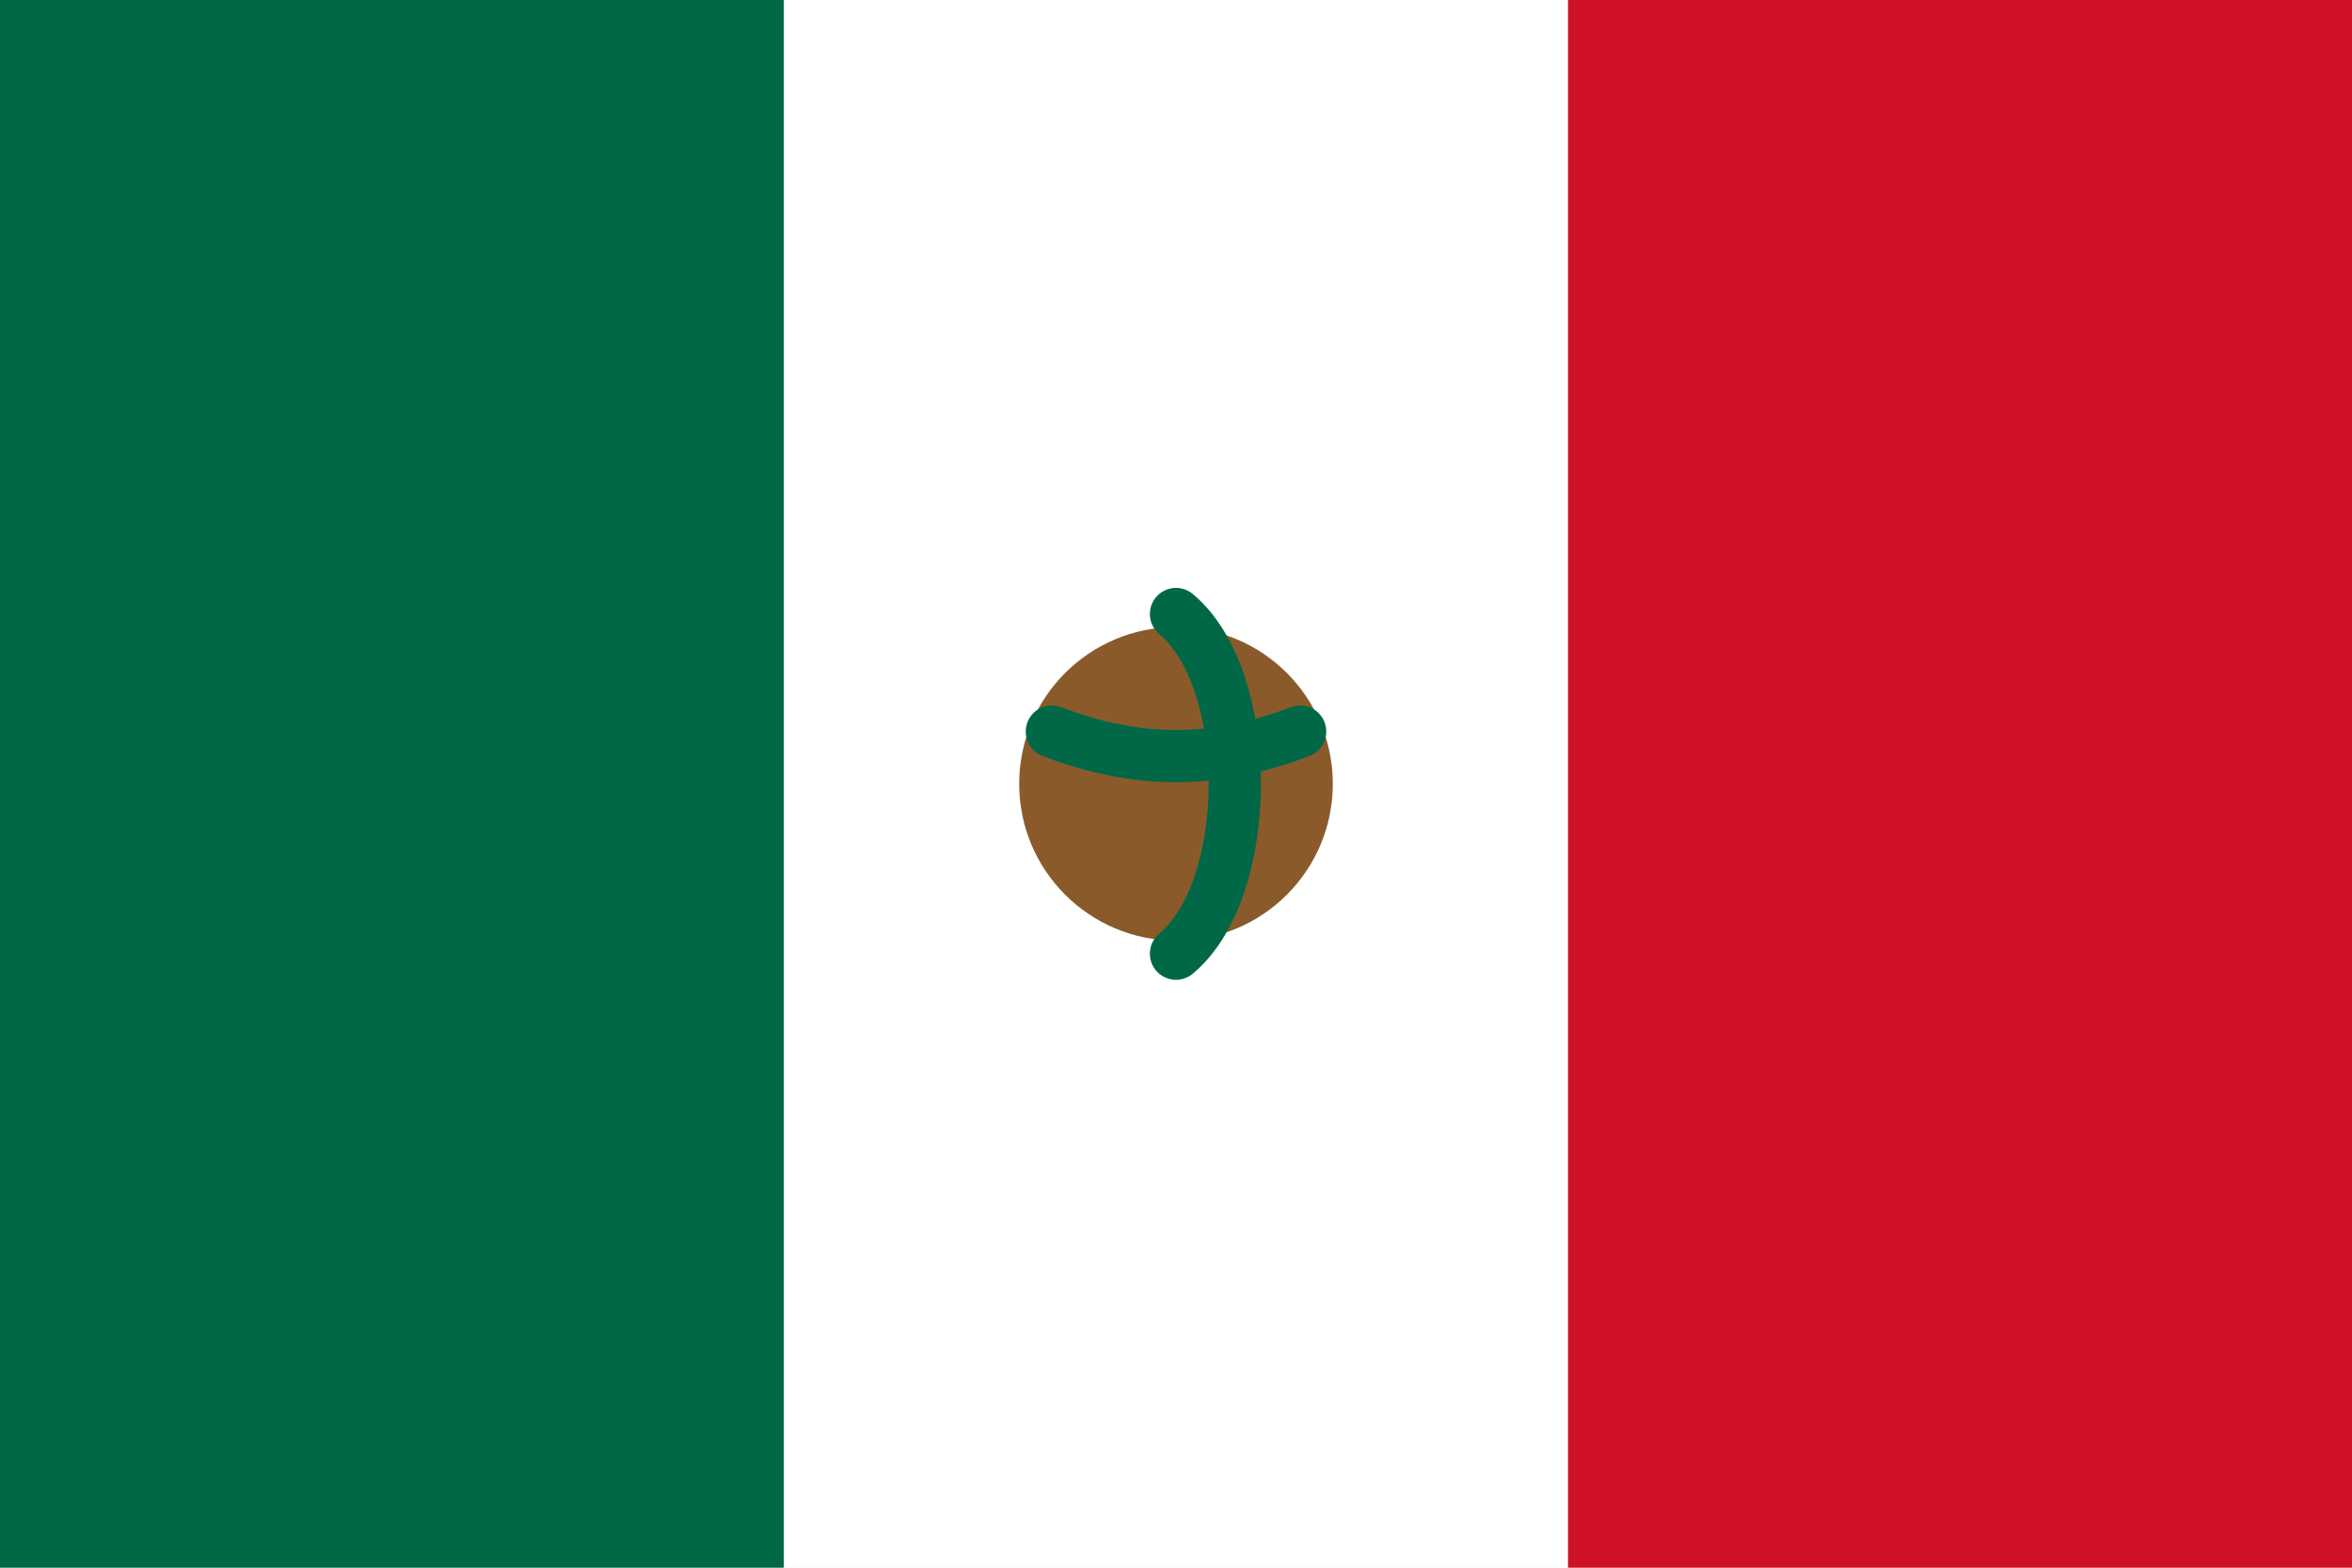
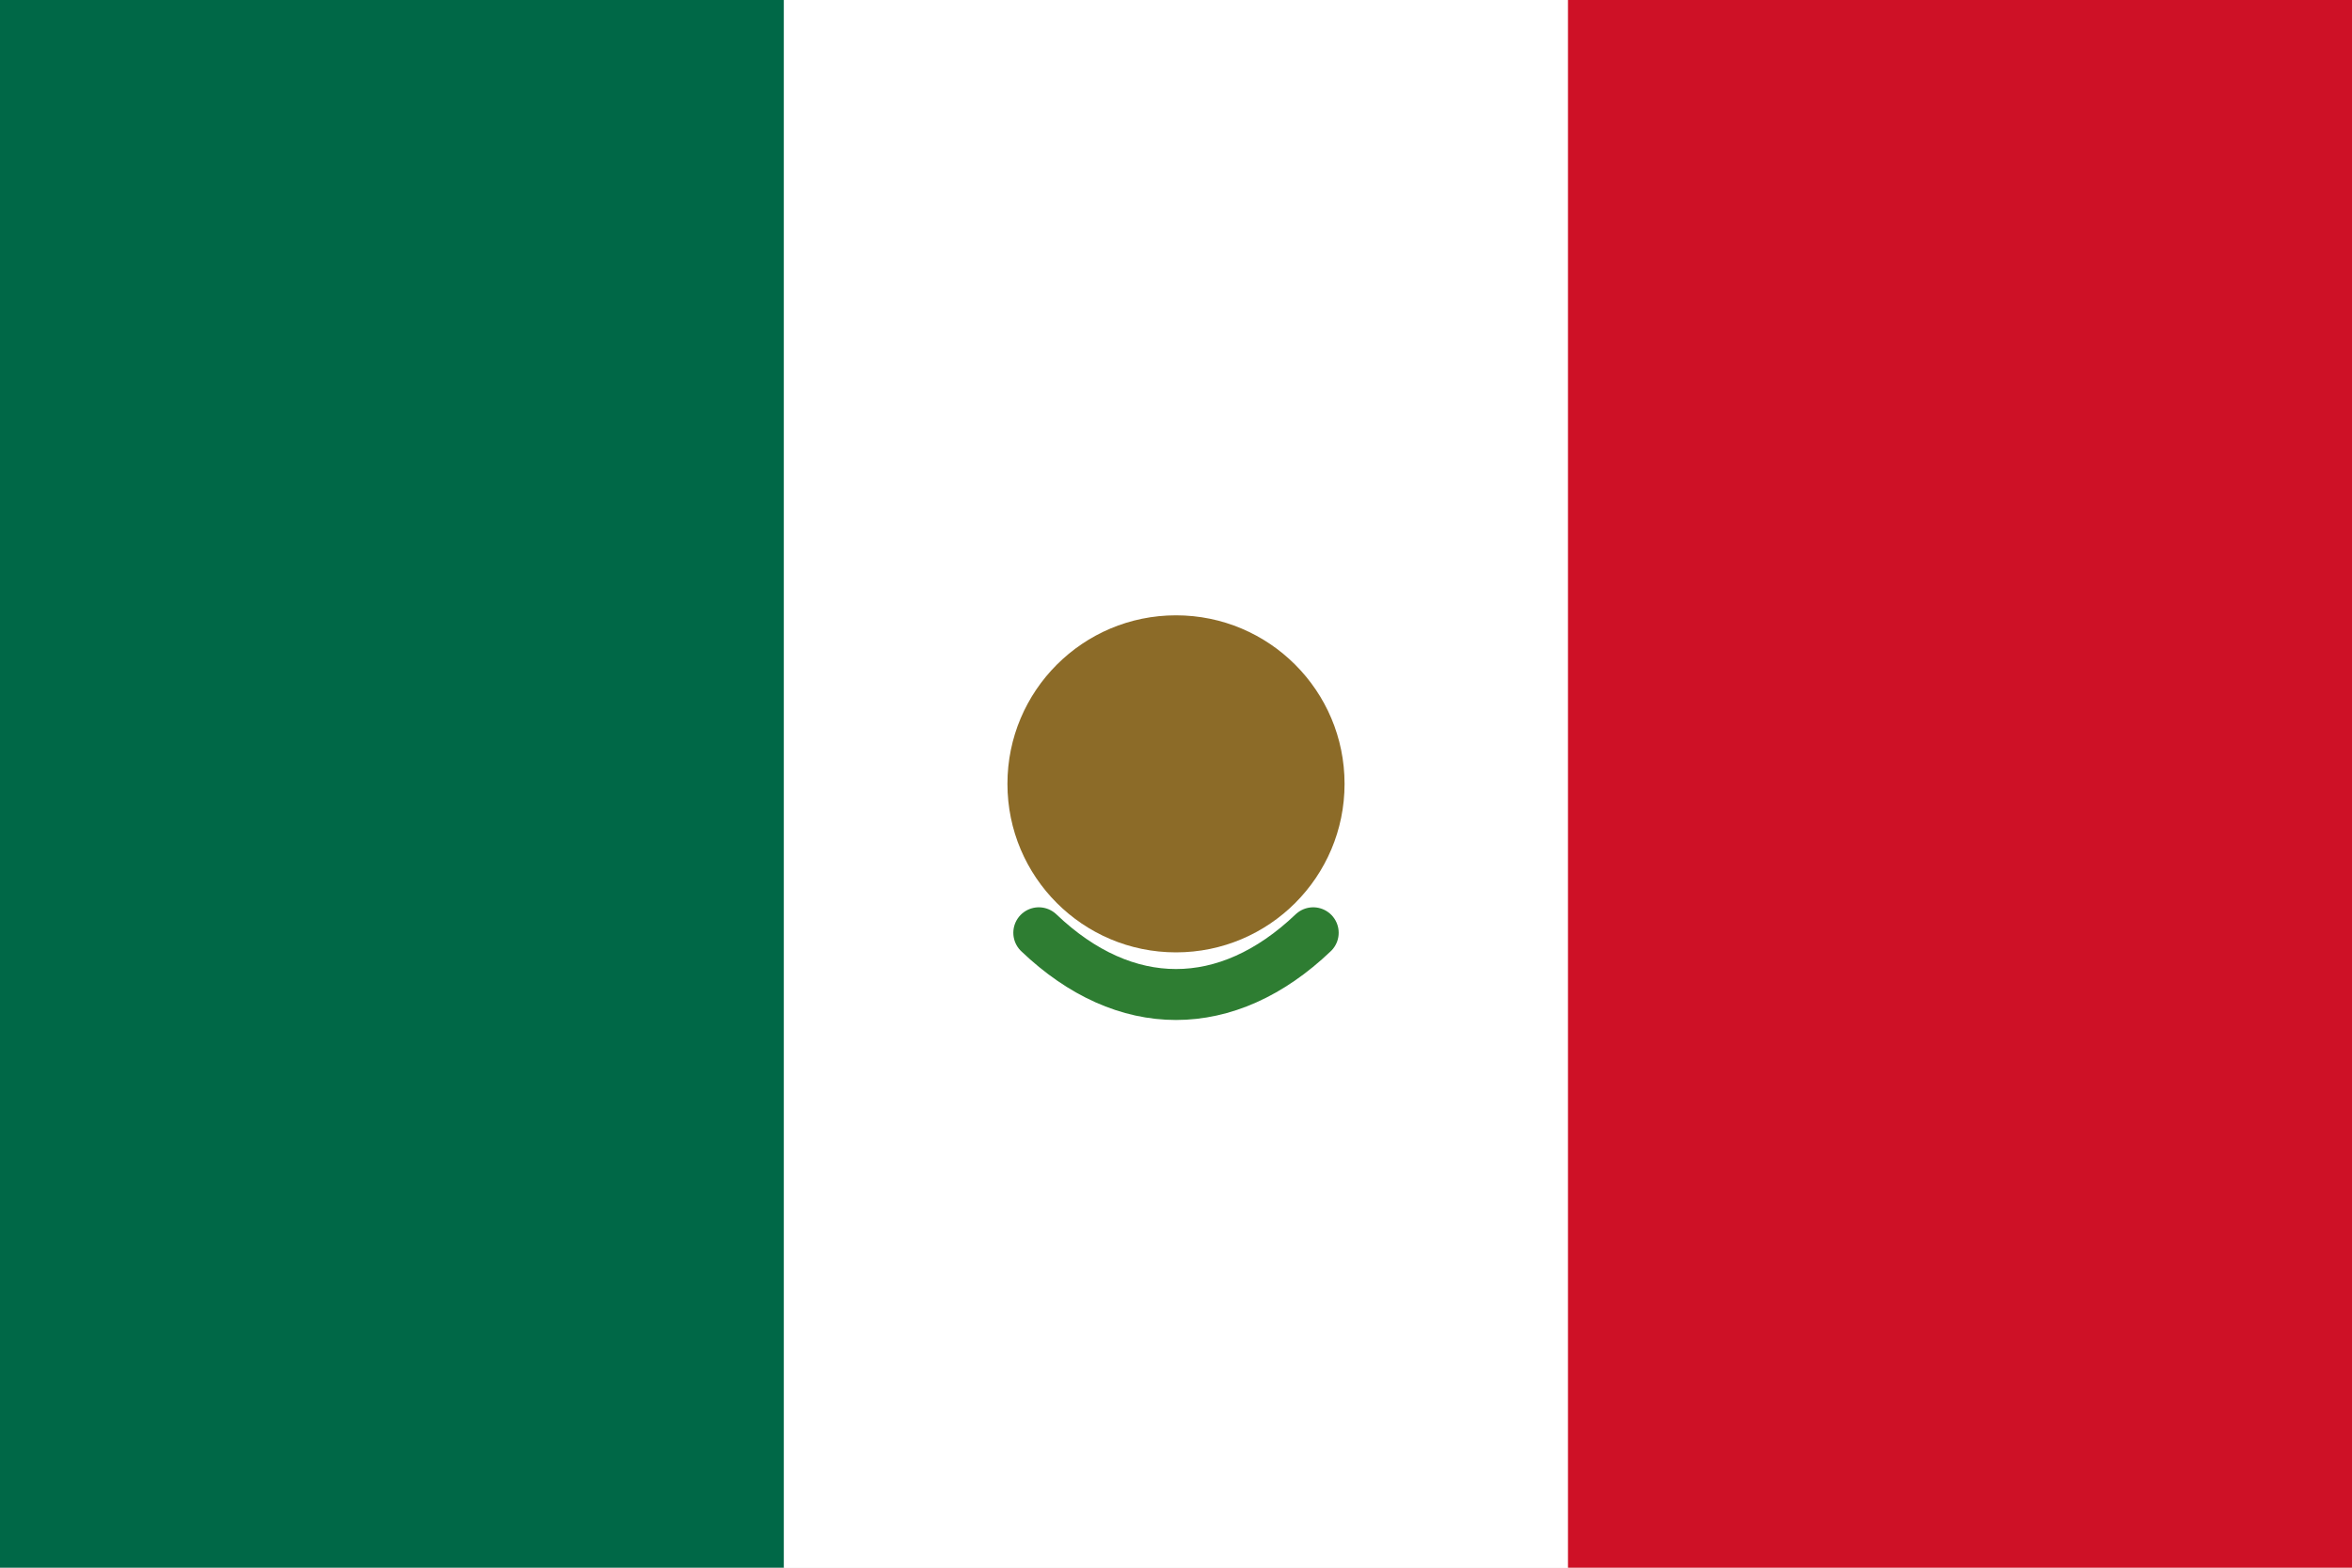
- <svg xmlns="http://www.w3.org/2000/svg" viewBox="0 0 36 24" role="img" aria-label="Mexico flag">
-   <rect width="12" height="24" fill="#006847" />
-   <rect x="12" width="12" height="24" fill="#fff" />
-   <rect x="24" width="12" height="24" fill="#ce1126" />
-   <circle cx="18" cy="12" r="2.4" fill="#8a5a2b" />
-   <path d="M18 9.4c1.2 1 1.2 4.2 0 5.2M16.1 11.2c1.3.5 2.5.5 3.8 0" fill="none" stroke="#006847" stroke-width=".8" stroke-linecap="round" />
+ <svg xmlns="http://www.w3.org/2000/svg" viewBox="0 0 30 20" role="img" aria-label="Mexico">
+   <path fill="#006847" d="M0 0h10v20H0z" />
+   <path fill="#fff" d="M10 0h10v20H10z" />
+   <path fill="#ce1126" d="M20 0h10v20H20z" />
+   <circle cx="15" cy="10" r="2.15" fill="#8c6b28" />
+   <path d="M13.25 11.9c1.1 1.05 2.4 1.05 3.5 0" fill="none" stroke="#2e7d32" stroke-width=".65" stroke-linecap="round" />
</svg>
